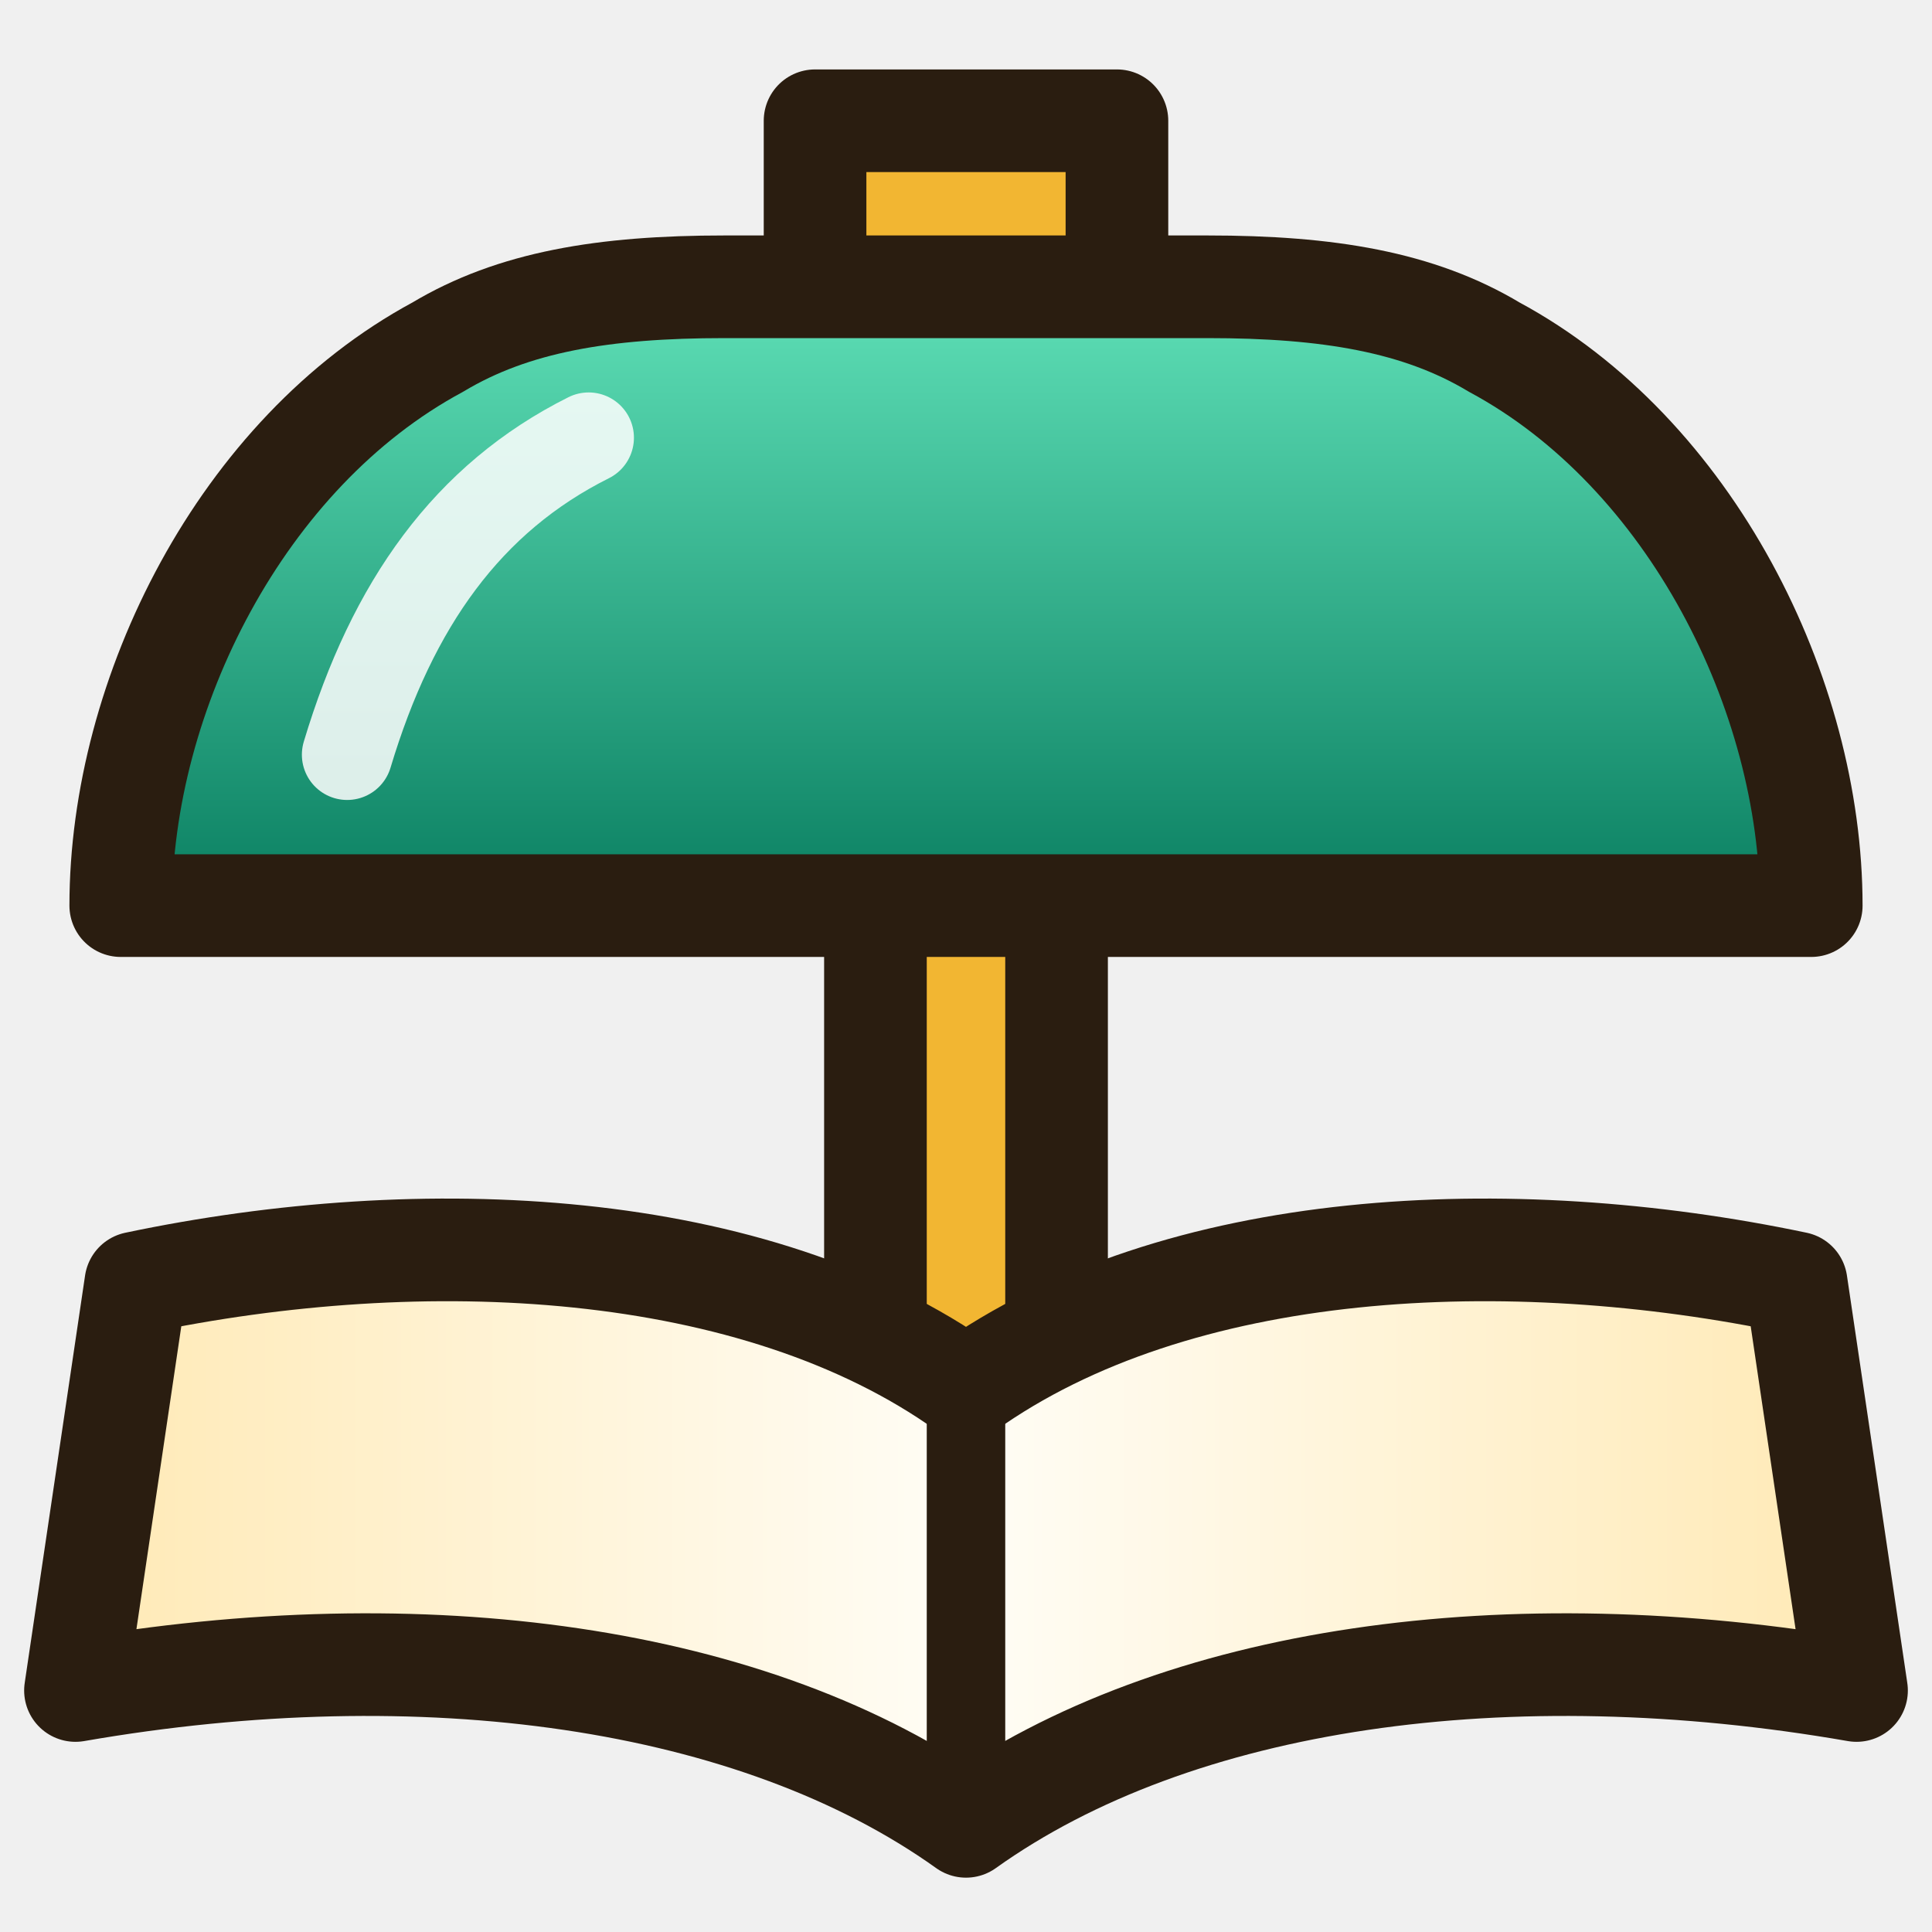
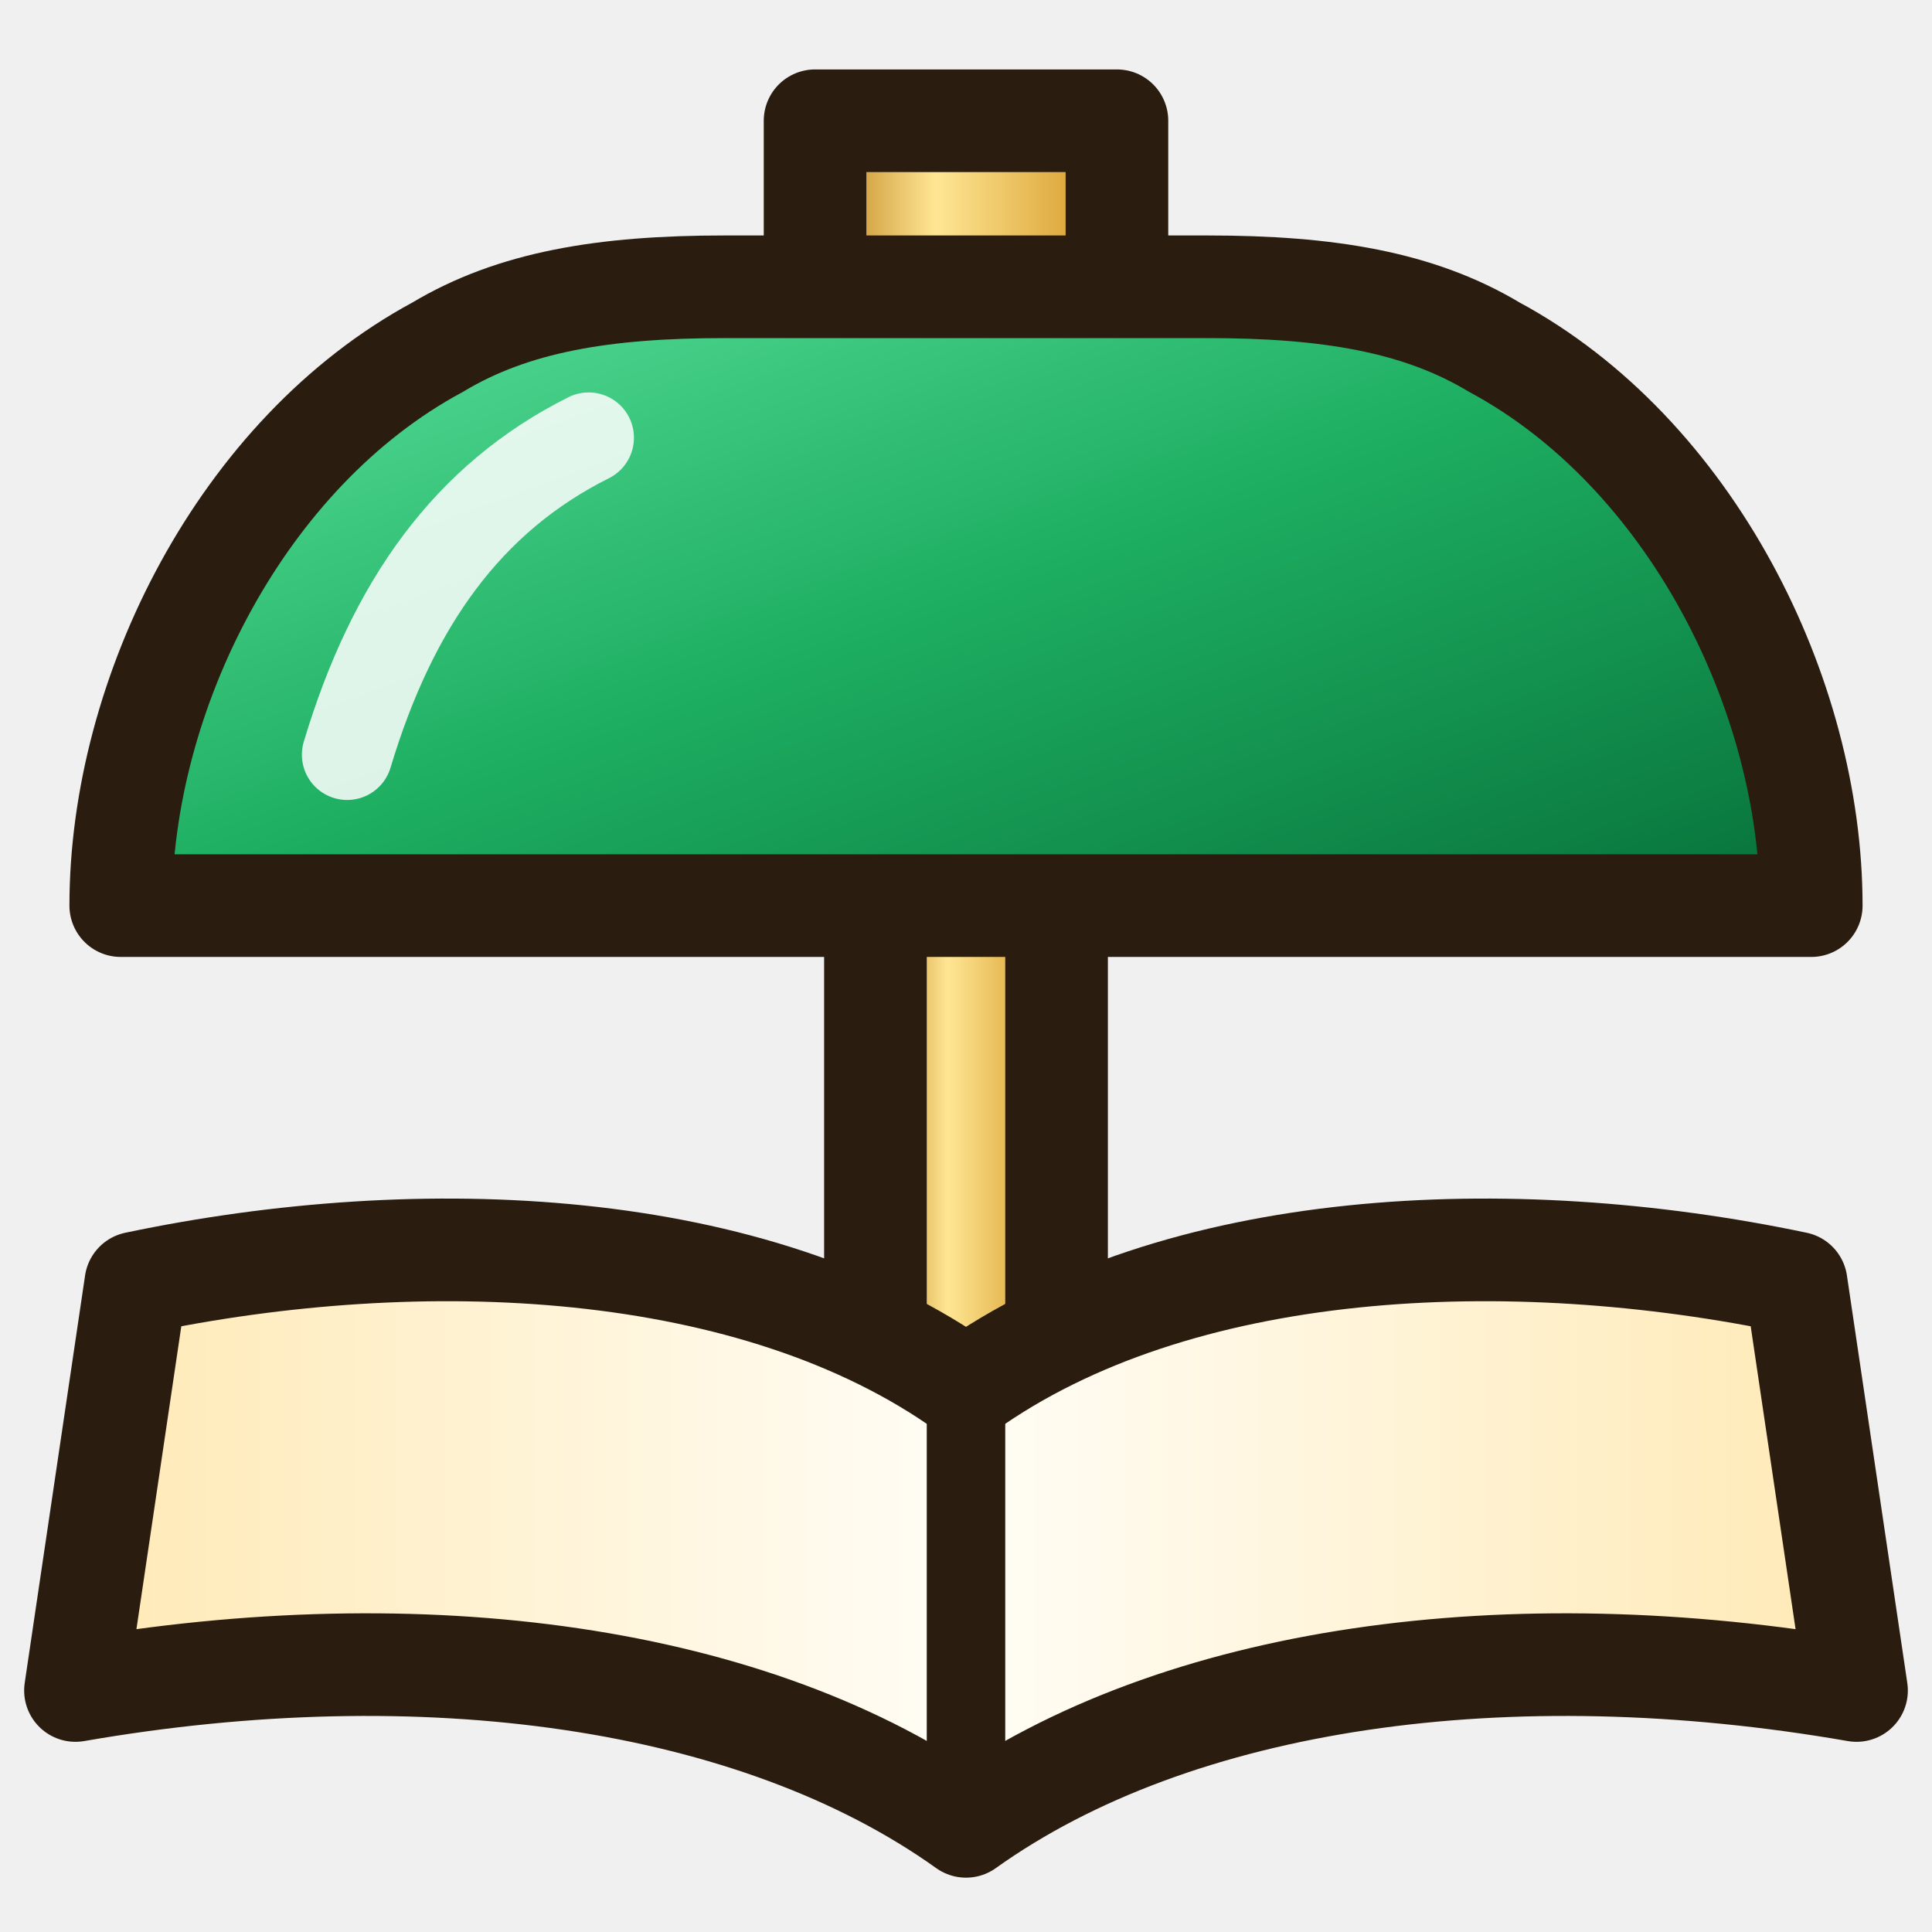
<svg xmlns="http://www.w3.org/2000/svg" viewBox="0 0 64 64">
  <defs>
-     <linearGradient id="s" x1="0" y1="0" x2="0" y2="1">
-       <stop offset="0" stop-color="#5fe0b7" />
-       <stop offset="1" stop-color="#0a7f61" />
+     <linearGradient id="s" x1="0" y1="0" x2="1" y2="1">
+       <stop offset="0" stop-color="#5fe3a0" />
+       <stop offset=".5" stop-color="#1dae61" />
+       <stop offset="1" stop-color="#077039" />
    </linearGradient>
    <linearGradient id="b" x1="0" y1="0" x2="1" y2="0">
      <stop offset="0" stop-color="#ffe9b4" />
      <stop offset=".5" stop-color="#fffdf6" />
      <stop offset="1" stop-color="#ffe9b4" />
    </linearGradient>
+     <linearGradient id="m" x1="0" y1="0" x2="1" y2="0">
+       <stop offset="0" stop-color="#b87a12" />
+       <stop offset=".4" stop-color="#ffe694" />
+       <stop offset="1" stop-color="#d1931f" />
+     </linearGradient>
  </defs>
  <g stroke="#2a1d10" stroke-width="3.4" stroke-linejoin="round">
-     <path d="M29 29H35V50H29Z" fill="#f2b632" />
-     <path d="M27 4H37V11H27Z" fill="#f2b632" />
+     <path d="M29 29H35V50H29Z" fill="url(#m)" />
+     <path d="M27 4H37V11H27Z" fill="url(#m)" />
    <path d="M32 46C25 41 14 40.500 4.500 42.500L2.500 56C14 54 25 55.500 32 60.500C39 55.500 50 54 61.500 56L59.500 42.500C50 40.500 39 41 32 46Z" fill="url(#b)" />
    <path d="M4 30C4 23 8 15 14.500 11.500C17 10 20 9.500 24 9.500H40C44 9.500 47 10 49.500 11.500C56 15 60 23 60 30Z" fill="url(#s)" />
  </g>
  <path d="M32 46V60" stroke="#2a1d10" stroke-width="2.600" />
  <path d="M11.500 25C13 20 15.500 16.500 19.500 14.500" fill="none" stroke="#fff" stroke-opacity=".85" stroke-width="3" stroke-linecap="round" />
</svg>
